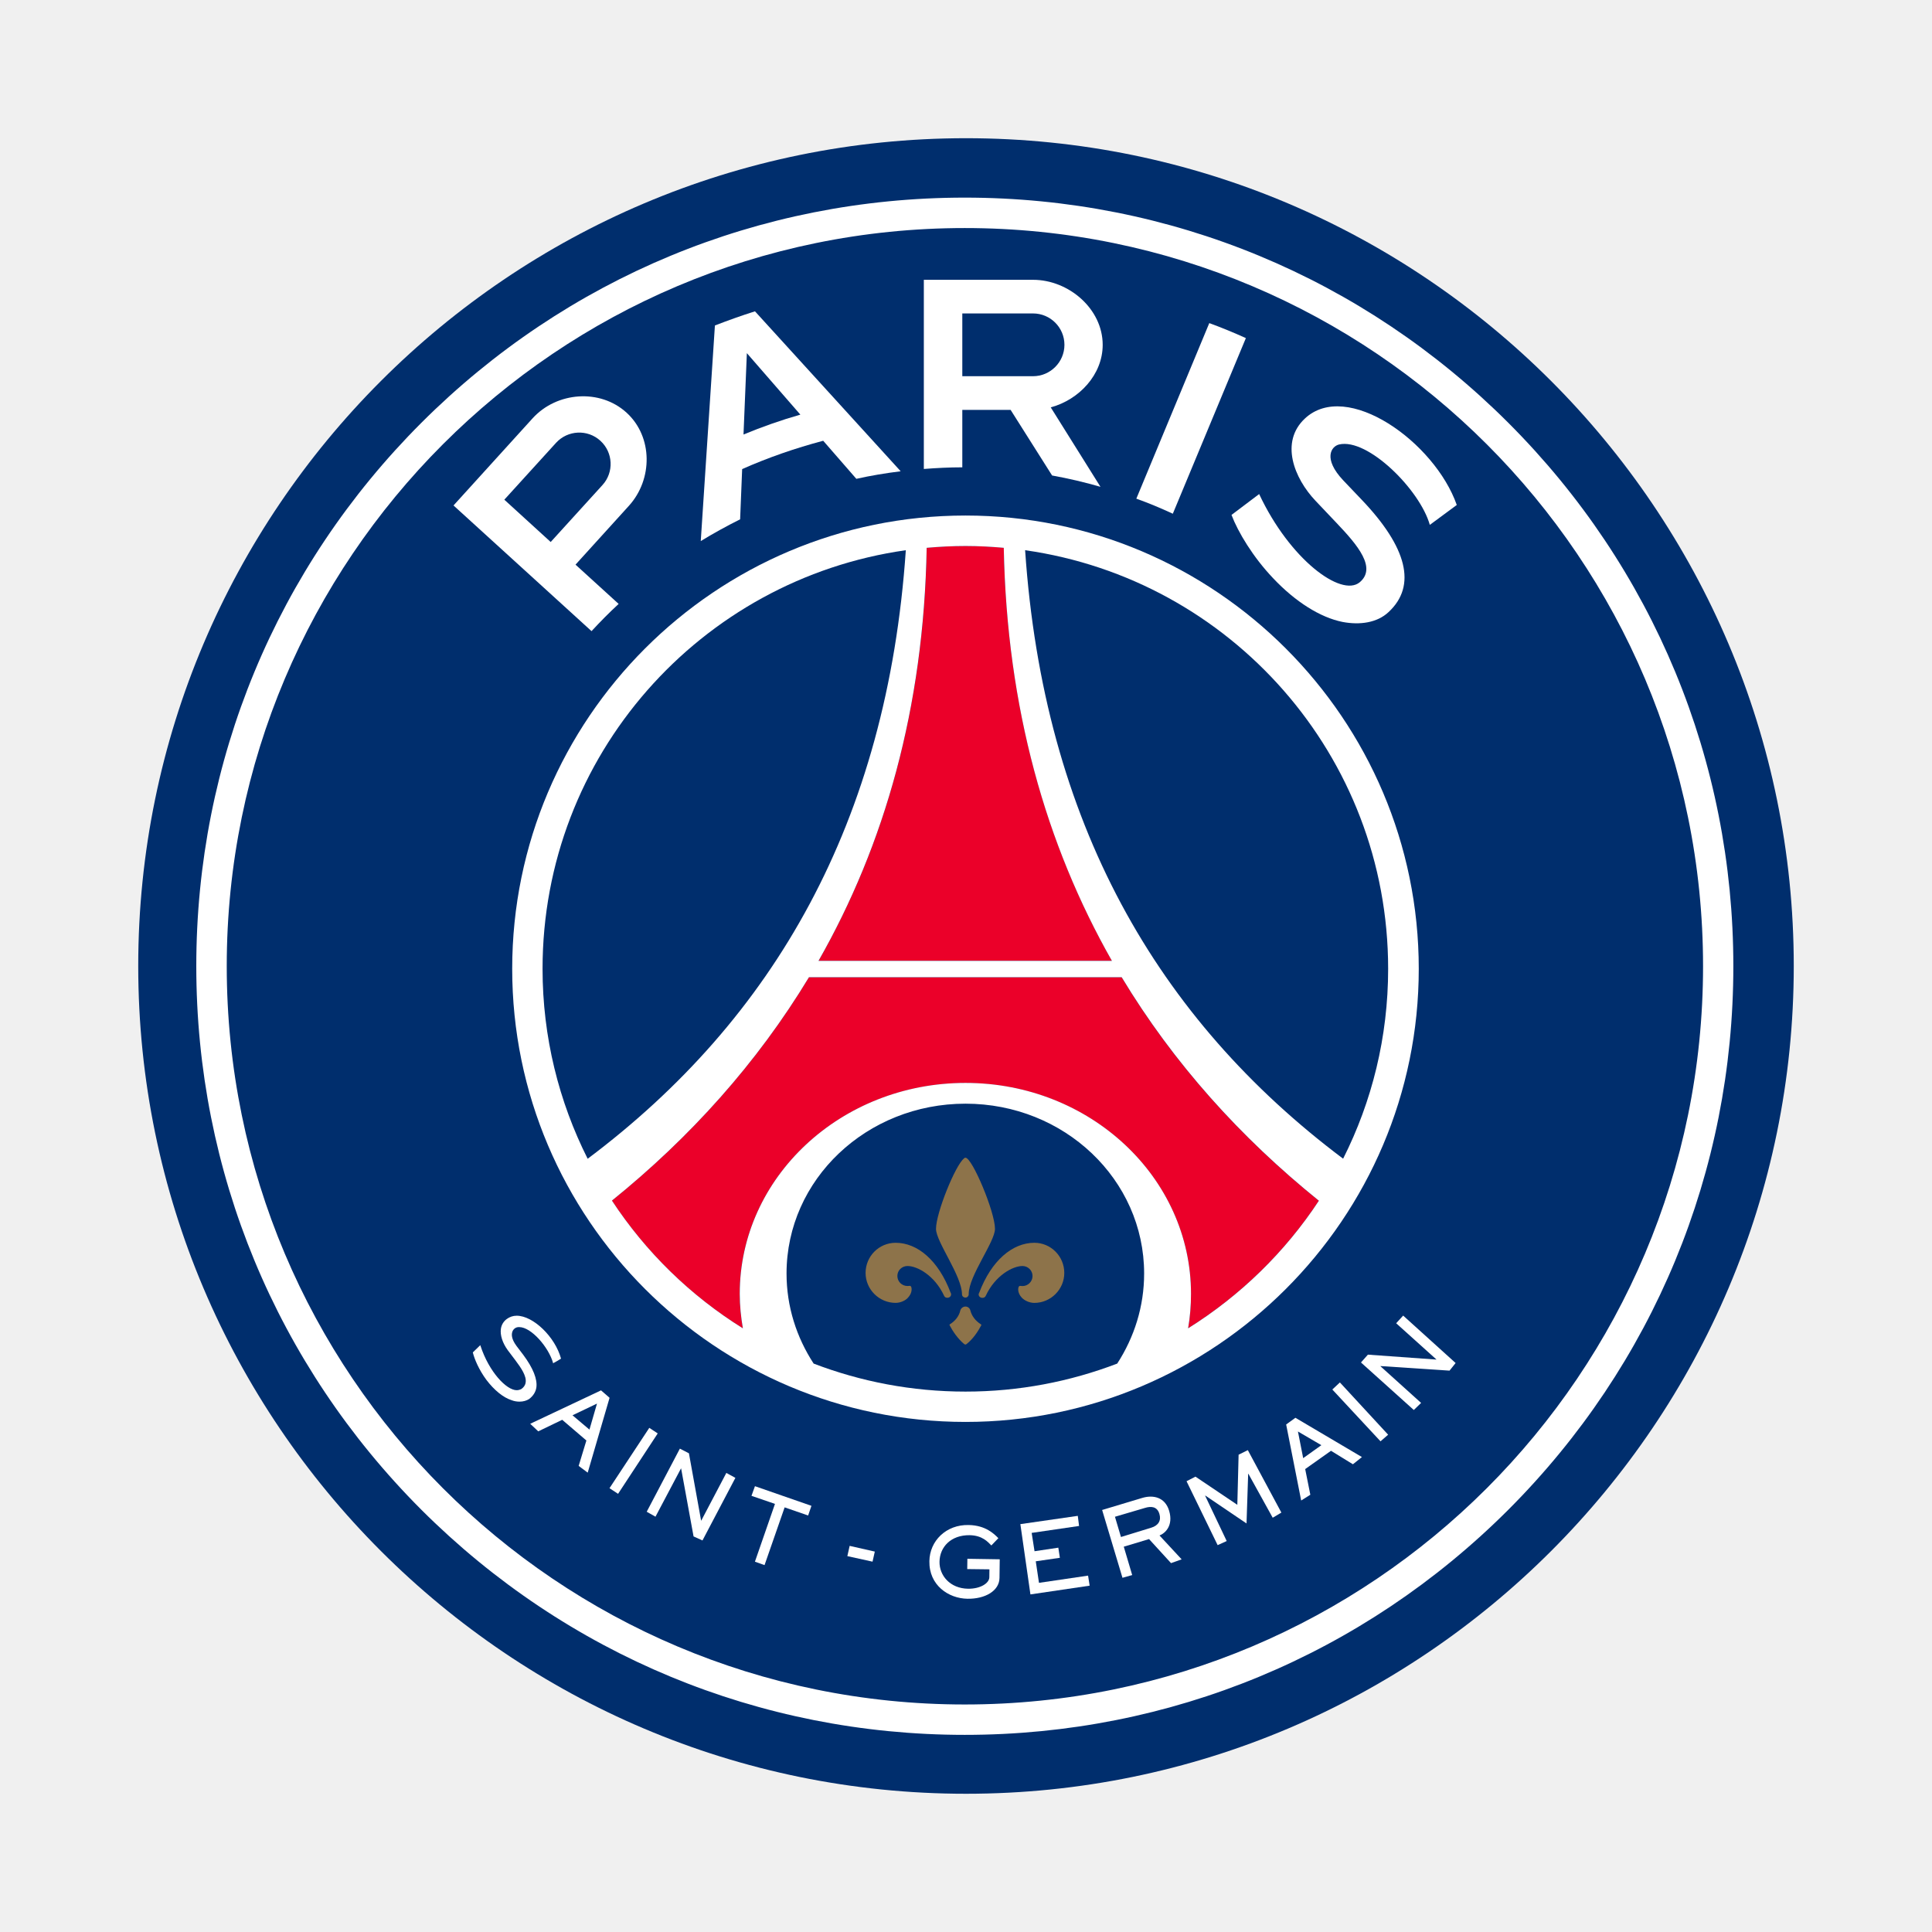
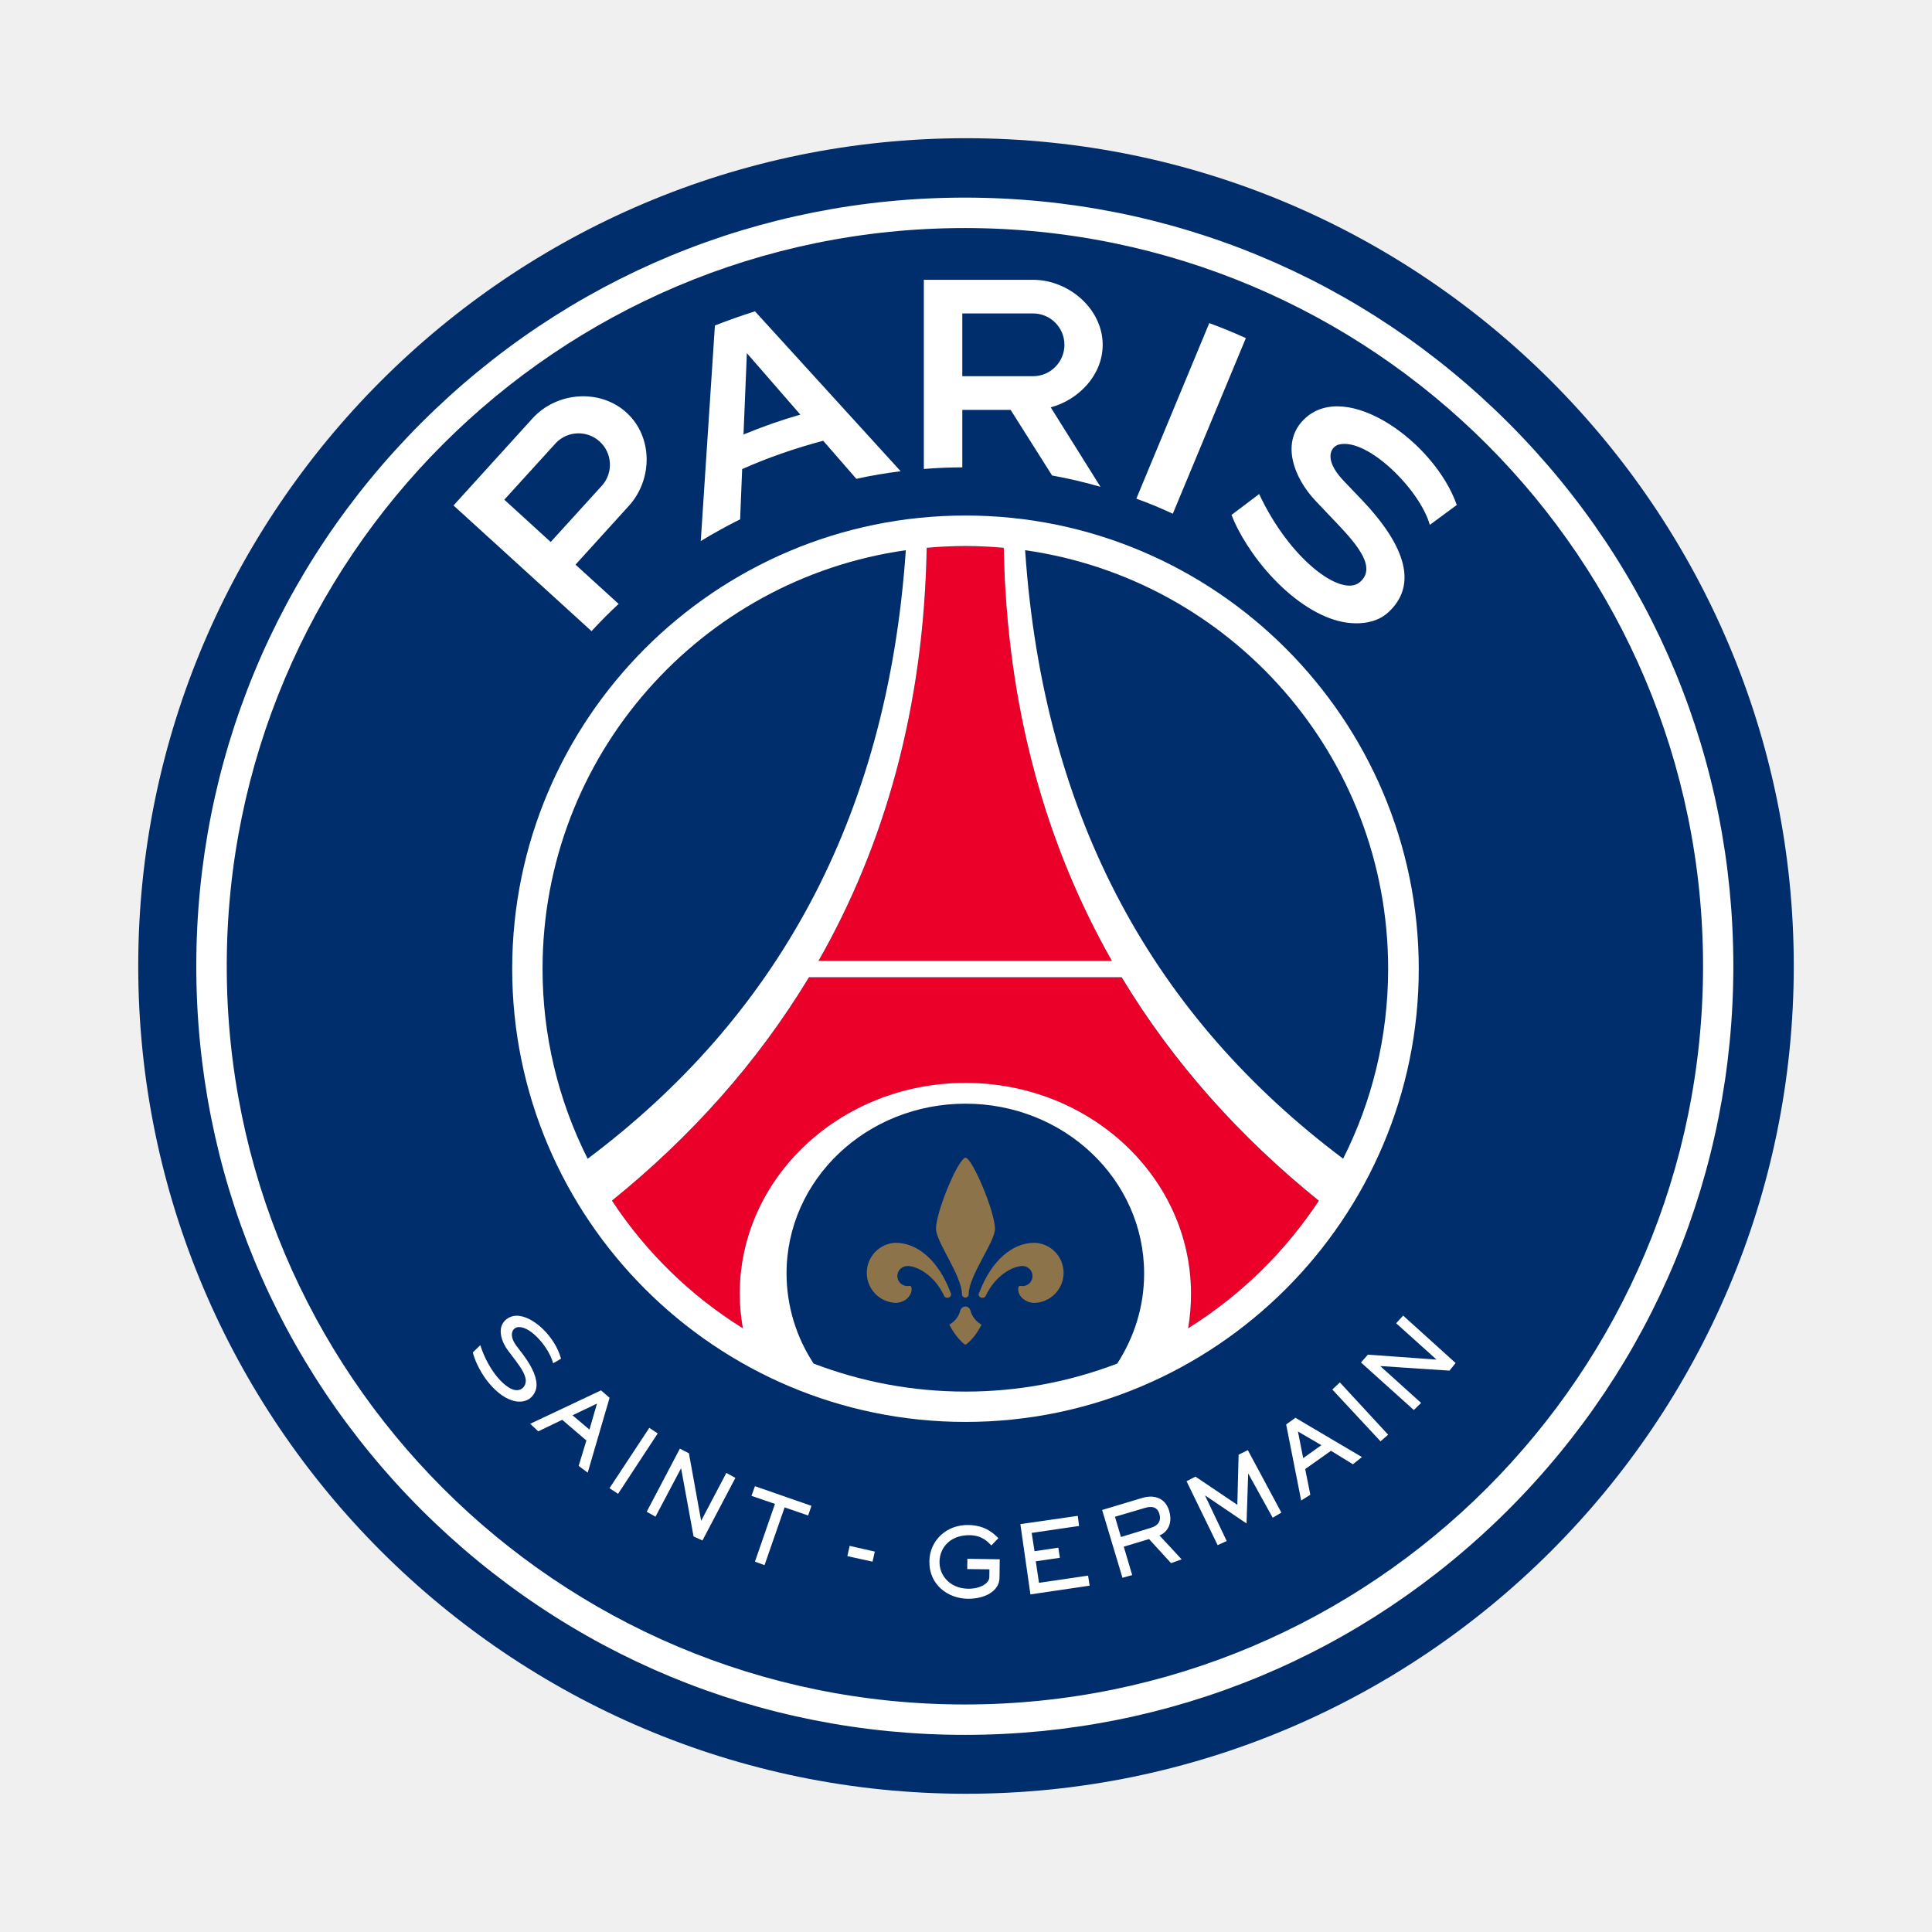
- <svg xmlns="http://www.w3.org/2000/svg" version="1.1" id="Calque_1" x="0px" y="0px" width="80px" height="80px" viewBox="0 0 80 80" enable-background="new 0 0 80 80" xml:space="preserve">
-   <path fill="#002E6D" d="M40,5.723C21.102,5.723,5.724,21.1,5.724,40c0,18.903,15.377,34.276,34.276,34.276  c18.904,0,34.276-15.373,34.276-34.276C74.276,21.102,58.904,5.723,40,5.723z" />
-   <path fill="#FFFFFF" d="M39.948,9.443c16.882,0,30.572,13.688,30.572,30.563c0,16.885-13.69,30.573-30.572,30.573  c-16.876,0-30.559-13.688-30.559-30.573C9.389,23.132,23.072,9.443,39.948,9.443 M39.948,8.183c-8.495,0-16.486,3.314-22.5,9.324  c-6.01,6.009-9.32,14.003-9.32,22.5c0,8.499,3.31,16.493,9.32,22.509c6.015,6.005,14.005,9.321,22.5,9.321  c8.511,0,16.493-3.312,22.508-9.321c6.012-6.016,9.318-14.009,9.318-22.509c0-8.496-3.307-16.49-9.318-22.5  C56.441,11.496,48.459,8.183,39.948,8.183L39.948,8.183z" />
-   <path fill="none" d="M23.025,18.336l-2.142,2.355l1.92,1.752l2.142-2.356c0.484-0.529,0.446-1.352-0.084-1.835  C24.332,17.767,23.509,17.807,23.025,18.336z" />
-   <path fill="none" d="M44.076,14.278c0-0.718-0.583-1.299-1.301-1.299h-2.928v2.6h2.928C43.493,15.578,44.076,14.992,44.076,14.278z" />
-   <path fill="none" d="M24.862,18.251c-0.53-0.485-1.352-0.445-1.836,0.084l-2.142,2.355l1.92,1.752l2.142-2.356  C25.43,19.558,25.392,18.735,24.862,18.251z" />
-   <path fill="none" d="M44.076,14.278c0-0.718-0.583-1.299-1.301-1.299h-2.928v2.6h2.928C43.493,15.578,44.076,14.992,44.076,14.278z" />
-   <path fill="#FFFFFF" d="M48.564,21.272L51.589,14c-0.495-0.224-0.995-0.431-1.515-0.621l-3.021,7.27  C47.573,20.833,48.074,21.046,48.564,21.272z" />
-   <path fill="#FFFFFF" d="M39.847,19.352v-2.38h2l1.718,2.717c0.68,0.123,1.346,0.279,2.003,0.469l-2.059-3.29  c1.175-0.317,2.151-1.355,2.151-2.589c0-1.488-1.404-2.693-2.885-2.693h-4.521v7.833c0.525-0.041,1.055-0.068,1.591-0.068  C39.846,19.352,39.847,19.352,39.847,19.352z M39.847,12.979h2.928c0.718,0,1.301,0.582,1.301,1.299c0,0.714-0.583,1.3-1.301,1.3  h-2.928V12.979z" />
-   <path fill="#FFFFFF" d="M25.617,25.007l-1.786-1.626l2.209-2.435c0.997-1.098,0.997-2.861-0.095-3.858  c-1.098-1.003-2.886-0.867-3.888,0.23l-3.278,3.612l5.715,5.204C24.852,25.747,25.227,25.365,25.617,25.007z M20.883,20.691  l2.142-2.355c0.483-0.529,1.307-0.569,1.836-0.084c0.53,0.483,0.568,1.307,0.084,1.835l-2.142,2.356L20.883,20.691z" />
-   <path fill="#FFFFFF" d="M55.449,18.405c1.187-0.277,3.347,1.875,3.757,3.329c0.353-0.259,1.116-0.824,1.116-0.824  c-0.913-2.606-4.561-5.209-6.293-3.576c-1.031,0.967-0.45,2.462,0.447,3.406l0.871,0.918c0.888,0.931,1.663,1.863,0.953,2.455  c-0.766,0.627-2.894-0.95-4.161-3.655l-1.145,0.864c0.272,0.716,0.891,1.745,1.717,2.614c0.934,0.992,1.965,1.632,2.875,1.816  c0.723,0.139,1.442,0.035,1.91-0.406c1.184-1.096,0.759-2.69-1.103-4.645l-0.772-0.81C54.773,18.992,55.121,18.482,55.449,18.405z" />
-   <path fill="#FFFFFF" d="M31.262,12.891c-0.563,0.178-1.112,0.375-1.659,0.586l-0.586,8.928c0.529-0.324,1.072-0.622,1.63-0.901  l0.084-2.08c1.075-0.477,2.2-0.867,3.356-1.173l1.372,1.576c0.599-0.134,1.211-0.235,1.836-0.313L31.262,12.891z M30.787,17.992  l0.139-3.369l2.215,2.546C32.337,17.398,31.553,17.676,30.787,17.992z" />
-   <path fill="none" d="M42.448,22.783c0.766,11.252,5.459,19.408,13.166,25.196c1.195-2.36,1.866-5.036,1.866-7.861  C57.48,31.284,50.945,23.988,42.448,22.783z" />
-   <path fill="none" d="M37.507,22.783c-8.5,1.203-15.042,8.499-15.042,17.334c0,2.826,0.677,5.502,1.867,7.865  C32.048,42.194,36.738,34.037,37.507,22.783z" />
-   <path fill="#002E6D" d="M39.979,45.7c-4.095,0-7.411,3.141-7.411,7.032c0,1.37,0.412,2.642,1.122,3.73  c1.951,0.746,4.069,1.16,6.288,1.16c2.212,0,4.33-0.414,6.283-1.16c0.704-1.089,1.115-2.36,1.115-3.73  C47.376,48.841,44.068,45.7,39.979,45.7z" />
-   <path fill="#EB0029" d="M46.446,40.468h-12.95c-2.147,3.556-4.92,6.632-8.158,9.247c1.398,2.13,3.247,3.936,5.422,5.288  c-0.083-0.466-0.13-0.942-0.13-1.425c0-4.824,4.186-8.732,9.349-8.732c5.157,0,9.337,3.908,9.337,8.732  c0,0.482-0.037,0.961-0.12,1.425c2.162-1.353,4.015-3.156,5.414-5.283C51.363,47.104,48.589,44.026,46.446,40.468z" />
-   <path fill="#EB0029" d="M46.045,39.785c-2.731-4.804-4.353-10.474-4.48-17.102c-0.519-0.046-1.053-0.075-1.584-0.075  c-0.546,0-1.079,0.03-1.607,0.076c-0.12,6.627-1.742,12.297-4.479,17.102L46.045,39.785L46.045,39.785z" />
-   <path fill="#FFFFFF" d="M39.979,21.347c-10.352,0-18.77,8.417-18.77,18.77c0,10.345,8.418,18.762,18.77,18.762  c10.34,0,18.769-8.418,18.769-18.762C58.748,29.765,50.319,21.347,39.979,21.347z M39.979,22.609c0.53,0,1.067,0.028,1.585,0.075  c0.126,6.627,1.747,12.298,4.478,17.102H33.893c2.737-4.804,4.359-10.473,4.479-17.102C38.9,22.637,39.434,22.609,39.979,22.609z   M22.466,40.117c0-8.835,6.541-16.13,15.042-17.334c-0.771,11.254-5.459,19.411-13.174,25.199  C23.143,45.619,22.466,42.943,22.466,40.117z M46.262,56.463c-1.951,0.746-4.07,1.16-6.283,1.16c-2.219,0-4.337-0.414-6.288-1.16  c-0.709-1.089-1.122-2.36-1.122-3.73c0-3.892,3.315-7.032,7.411-7.032c4.089,0,7.396,3.141,7.396,7.032  C47.376,54.103,46.966,55.374,46.262,56.463z M49.197,55.003c0.081-0.469,0.12-0.942,0.12-1.427c0-4.824-4.181-8.735-9.337-8.735  c-5.163,0-9.349,3.911-9.349,8.735c0,0.484,0.049,0.961,0.13,1.427c-2.174-1.353-4.024-3.16-5.422-5.289  c3.236-2.613,6.009-5.693,8.158-9.248h12.95c2.146,3.558,4.917,6.634,8.165,9.253C53.212,51.847,51.359,53.65,49.197,55.003z   M42.448,22.783c8.497,1.205,15.032,8.5,15.032,17.334c0,2.826-0.671,5.498-1.864,7.862C47.907,42.191,43.212,34.036,42.448,22.783z  " />
-   <path fill="#8D734A" d="M40.595,54.823c-0.199-0.132-0.356-0.324-0.416-0.564c-0.021-0.088-0.104-0.158-0.2-0.158  c-0.102,0-0.186,0.07-0.213,0.158c-0.053,0.24-0.211,0.433-0.414,0.564c-0.039,0.021-0.042,0.035-0.028,0.058  c0.129,0.247,0.339,0.555,0.595,0.769c0.03,0.024,0.054,0.024,0.061,0.024c0.006,0,0.018,0,0.049-0.024  c0.269-0.214,0.47-0.521,0.601-0.769C40.64,54.858,40.637,54.844,40.595,54.823z" />
-   <path fill="#8D734A" d="M41.2,50.884c0-0.705-0.944-2.945-1.22-2.945c-0.03,0-0.05,0.009-0.072,0.039  c-0.345,0.271-1.15,2.242-1.15,2.906c0,0.54,1.076,1.943,1.076,2.715l0,0l0,0c0,0.068,0.061,0.131,0.146,0.131  c0.077,0,0.132-0.068,0.132-0.131c0-0.002,0-0.017,0-0.019C40.116,52.821,41.2,51.424,41.2,50.884z" />
-   <path fill="#8D734A" d="M39.364,53.531c-0.503-1.34-1.372-2.07-2.278-2.07c-0.686,0-1.244,0.556-1.244,1.249  c0,0.678,0.557,1.239,1.244,1.239c0.204,0,0.418-0.1,0.518-0.223c0.183-0.198,0.147-0.402,0.127-0.438  c-0.02-0.054-0.063-0.044-0.083-0.042c-0.017,0.002-0.05,0.005-0.069,0.005c-0.232,0-0.421-0.184-0.421-0.416  c0-0.231,0.188-0.412,0.421-0.412c0.407,0,1.122,0.392,1.512,1.227c0,0.002,0,0.002,0.001,0.002c0,0.002,0.001,0.004,0.003,0.007  l0,0c0.022,0.054,0.078,0.082,0.135,0.079c0.085,0,0.153-0.061,0.153-0.144C39.382,53.566,39.378,53.548,39.364,53.531z" />
-   <path fill="#8D734A" d="M42.831,51.461c-0.904,0-1.78,0.73-2.285,2.07c-0.007,0.017-0.022,0.035-0.023,0.065  c0,0.084,0.07,0.145,0.153,0.145c0.063,0.002,0.119-0.028,0.141-0.082l0,0c0.002-0.003,0.002-0.005,0.002-0.007  c0.002,0,0.002,0,0.002-0.002c0.39-0.835,1.113-1.227,1.519-1.227c0.222,0,0.415,0.181,0.415,0.414c0,0.232-0.193,0.416-0.414,0.416  c-0.031,0-0.06-0.002-0.074-0.005c-0.028-0.002-0.067-0.013-0.085,0.041c-0.026,0.035-0.059,0.24,0.122,0.438  c0.111,0.123,0.318,0.223,0.527,0.223c0.681,0,1.239-0.561,1.239-1.239C44.07,52.017,43.513,51.461,42.831,51.461z" />
-   <path fill="#FFFFFF" d="M24.336,60.979L23.961,60.7l0.32-1.052l-1.001-0.857l-0.992,0.478l-0.333-0.313l2.932-1.384l0.354,0.308  L24.336,60.979z M24.72,58.12l-1.014,0.484l0.702,0.593L24.72,58.12z" />
-   <path fill="#FFFFFF" d="M27.235,59.355l-1.642,2.501l-0.355-0.233l1.648-2.499L27.235,59.355z" />
-   <path fill="#FFFFFF" d="M28.527,60.178l0.504,2.786l0.006,0.002l1.039-1.975l0.375,0.204l-1.363,2.592l-0.369-0.167l-0.515-2.813  l-0.005-0.003l-1.057,1.999l-0.363-0.205l1.373-2.613L28.527,60.178z" />
-   <path fill="#FFFFFF" d="M33.6,62.353l-0.137,0.4l-0.973-0.336l-0.832,2.391l-0.398-0.142l0.83-2.393l-0.973-0.334l0.144-0.399  L33.6,62.353z" />
-   <path fill="#FFFFFF" d="M40.057,64.546l1.34,0.021l-0.01,0.772c-0.008,0.534-0.592,0.874-1.328,0.862  c-0.786-0.012-1.595-0.562-1.575-1.557c0.01-0.836,0.693-1.52,1.626-1.496c0.707,0.011,1.063,0.375,1.23,0.545l-0.29,0.301  c-0.146-0.147-0.371-0.415-0.897-0.425c-0.778-0.011-1.242,0.49-1.25,1.101c-0.008,0.571,0.438,1.103,1.179,1.116  c0.508,0.008,0.879-0.226,0.884-0.473l0.004-0.33l-0.919-0.011L40.057,64.546z" />
-   <path fill="#FFFFFF" d="M44.629,62.768l0.053,0.419l-1.963,0.287l0.119,0.759l0.985-0.147l0.064,0.419l-0.998,0.145l0.133,0.892  l2.033-0.299l0.065,0.416l-2.452,0.362l-0.417-2.91L44.629,62.768z" />
-   <path fill="#FFFFFF" d="M47.287,62.029c0.455-0.141,0.955-0.041,1.125,0.531c0.181,0.616-0.165,0.928-0.399,1.021l0.916,0.988  l-0.439,0.157l-0.91-0.996l-1.047,0.315l0.349,1.175l-0.403,0.113l-0.842-2.808L47.287,62.029z M46.168,62.806l0.249,0.838  l1.247-0.383c0.308-0.092,0.425-0.303,0.345-0.571c-0.094-0.321-0.357-0.324-0.593-0.252L46.168,62.806z" />
-   <path fill="#FFFFFF" d="M56.395,60.334l-0.374,0.298l-0.907-0.558l-1.069,0.757l0.213,1.063l-0.379,0.239l-0.622-3.148l0.383-0.278  L56.395,60.334z M53.745,59.275l0.217,1.104l0.753-0.537L53.745,59.275z" />
-   <path fill="#FFFFFF" d="M55.482,57.244l1.998,2.164l-0.316,0.274l-1.995-2.145L55.482,57.244z" />
-   <path fill="#FFFFFF" d="M56.642,56.093l2.832,0.204l0.005-0.004l-1.667-1.5l0.29-0.317l2.172,1.964l-0.252,0.315l-2.855-0.189  l-0.007,0.006l1.685,1.52l-0.302,0.293l-2.188-1.968L56.642,56.093z" />
-   <polygon fill="#FFFFFF" points="51.67,60.047 51.288,60.236 51.235,62.311 49.502,61.145 49.132,61.334 50.42,63.981 50.795,63.811   49.902,61.934 49.913,61.93 51.616,63.083 51.684,61.028 51.692,61.024 52.7,62.846 53.059,62.633 " />
-   <path fill="#FFFFFF" d="M23.23,56.256c-0.242-0.896-1.148-1.775-1.836-1.775c-0.154,0-0.289,0.049-0.408,0.135  c-0.136,0.1-0.22,0.241-0.245,0.405c-0.039,0.263,0.069,0.592,0.284,0.887l0.315,0.417c0.242,0.321,0.472,0.662,0.425,0.924  c-0.017,0.115-0.081,0.2-0.178,0.268c-0.061,0.03-0.121,0.048-0.193,0.048c-0.422,0-1.143-0.754-1.497-1.836l-0.008-0.03  l-0.306,0.297l-0.004,0.005l0.001,0.006c0.066,0.271,0.253,0.716,0.56,1.13c0.327,0.431,0.703,0.736,1.049,0.844  c0.114,0.044,0.226,0.058,0.328,0.058c0.154,0,0.289-0.043,0.394-0.109c0.169-0.13,0.268-0.289,0.298-0.472  c0.05-0.345-0.131-0.807-0.547-1.364l-0.277-0.364c-0.218-0.298-0.21-0.483-0.163-0.604c0.04-0.094,0.127-0.163,0.23-0.172  c0.014-0.002,0.027-0.002,0.047-0.002c0.502,0,1.218,0.835,1.401,1.48l0.003,0.023l0.018-0.016c0.102-0.054,0.225-0.124,0.299-0.174  l0.009-0.004V56.256z" />
-   <path fill="#FFFFFF" d="M36.13,64.665l-1.043-0.229l0.095-0.425l1.042,0.237L36.13,64.665z" />
+ <svg xmlns="http://www.w3.org/2000/svg" width="80" height="80" viewBox="0 0 80 80">
+   <path fill="#002E6D" d="M40 5.723C21.102 5.723 5.724 21.1 5.724 40c0 18.903 15.377 34.276 34.276 34.276 18.904 0 34.276-15.373 34.276-34.276C74.276 21.102 58.904 5.723 40 5.723z" />
+   <path fill="#FFF" d="M39.948 9.443c16.882 0 30.572 13.688 30.572 30.563 0 16.885-13.69 30.573-30.572 30.573-16.876 0-30.559-13.688-30.559-30.573 0-16.874 13.683-30.563 30.559-30.563m0-1.26c-8.495 0-16.486 3.314-22.5 9.324-6.01 6.009-9.32 14.003-9.32 22.5 0 8.499 3.31 16.493 9.32 22.509 6.015 6.005 14.005 9.321 22.5 9.321 8.511 0 16.493-3.312 22.508-9.321 6.012-6.016 9.318-14.009 9.318-22.509 0-8.496-3.307-16.49-9.318-22.5-6.015-6.011-13.997-9.324-22.508-9.324z" />
+   <path fill="none" d="M23.025 18.336l-2.142 2.355 1.92 1.752 2.142-2.356a1.298 1.298 0 1 0-1.92-1.751zM44.076 14.278a1.3 1.3 0 0 0-1.301-1.299h-2.928v2.6h2.928a1.305 1.305 0 0 0 1.301-1.301z" />
+   <path fill="none" d="M24.862 18.251a1.3 1.3 0 0 0-1.836.084l-2.142 2.355 1.92 1.752 2.142-2.356a1.298 1.298 0 0 0-.084-1.835zM44.076 14.278a1.3 1.3 0 0 0-1.301-1.299h-2.928v2.6h2.928a1.305 1.305 0 0 0 1.301-1.301z" />
+   <path fill="#FFF" d="M48.564 21.272L51.589 14a21.834 21.834 0 0 0-1.515-.621l-3.021 7.27c.52.184 1.021.397 1.511.623zM39.847 19.352v-2.38h2l1.718 2.717c.68.123 1.346.279 2.003.469l-2.059-3.29c1.175-.317 2.151-1.355 2.151-2.589 0-1.488-1.404-2.693-2.885-2.693h-4.521v7.833a20.41 20.41 0 0 1 1.593-.067zm0-6.373h2.928a1.3 1.3 0 0 1 1.301 1.299c0 .714-.583 1.3-1.301 1.3h-2.928v-2.599zM25.617 25.007l-1.786-1.626 2.209-2.435c.997-1.098.997-2.861-.095-3.858-1.098-1.003-2.886-.867-3.888.23l-3.278 3.612 5.715 5.204c.358-.387.733-.769 1.123-1.127zm-4.734-4.316l2.142-2.355a1.3 1.3 0 0 1 1.92 1.751l-2.142 2.356-1.92-1.752zM55.449 18.405c1.187-.277 3.347 1.875 3.757 3.329.353-.259 1.116-.824 1.116-.824-.913-2.606-4.561-5.209-6.293-3.576-1.031.967-.45 2.462.447 3.406l.871.918c.888.931 1.663 1.863.953 2.455-.766.627-2.894-.95-4.161-3.655l-1.145.864c.272.716.891 1.745 1.717 2.614.934.992 1.965 1.632 2.875 1.816.723.139 1.442.035 1.91-.406 1.184-1.096.759-2.69-1.103-4.645l-.772-.81c-.848-.899-.5-1.409-.172-1.486zM31.262 12.891a28.32 28.32 0 0 0-1.659.586l-.586 8.928a21.657 21.657 0 0 1 1.63-.901l.084-2.08c1.075-.477 2.2-.867 3.356-1.173l1.372 1.576a19.42 19.42 0 0 1 1.836-.313l-6.033-6.623zm-.475 5.101l.139-3.369 2.215 2.546c-.804.229-1.588.507-2.354.823z" />
+   <path fill="none" d="M42.448 22.783c.766 11.252 5.459 19.408 13.166 25.196a17.366 17.366 0 0 0 1.866-7.861c0-8.834-6.535-16.13-15.032-17.335zM37.507 22.783c-8.5 1.203-15.042 8.499-15.042 17.334 0 2.826.677 5.502 1.867 7.865 7.716-5.788 12.406-13.945 13.175-25.199z" />
+   <path fill="#002E6D" d="M39.979 45.7c-4.095 0-7.411 3.141-7.411 7.032 0 1.37.412 2.642 1.122 3.73a17.565 17.565 0 0 0 6.288 1.16c2.212 0 4.33-.414 6.283-1.16a6.832 6.832 0 0 0 1.115-3.73c0-3.891-3.308-7.032-7.397-7.032z" />
+   <path fill="#EB0029" d="M46.446 40.468h-12.95c-2.147 3.556-4.92 6.632-8.158 9.247a17.597 17.597 0 0 0 5.422 5.288 8.121 8.121 0 0 1-.13-1.425c0-4.824 4.186-8.732 9.349-8.732 5.157 0 9.337 3.908 9.337 8.732 0 .482-.037.961-.12 1.425a17.754 17.754 0 0 0 5.414-5.283c-3.247-2.616-6.021-5.694-8.164-9.252zM46.045 39.785c-2.731-4.804-4.353-10.474-4.48-17.102a18.028 18.028 0 0 0-1.584-.075c-.546 0-1.079.03-1.607.076-.12 6.627-1.742 12.297-4.479 17.102l12.15-.001z" />
+   <path fill="#FFF" d="M39.979 21.347c-10.352 0-18.77 8.417-18.77 18.77 0 10.345 8.418 18.762 18.77 18.762 10.34 0 18.769-8.418 18.769-18.762 0-10.352-8.429-18.77-18.769-18.77zm0 1.262c.53 0 1.067.028 1.585.075.126 6.627 1.747 12.298 4.478 17.102H33.893c2.737-4.804 4.359-10.473 4.479-17.102a18.078 18.078 0 0 1 1.607-.075zM22.466 40.117c0-8.835 6.541-16.13 15.042-17.334-.771 11.254-5.459 19.411-13.174 25.199a17.442 17.442 0 0 1-1.868-7.865zm23.796 16.346a17.562 17.562 0 0 1-6.283 1.16c-2.219 0-4.337-.414-6.288-1.16a6.797 6.797 0 0 1-1.122-3.73c0-3.892 3.315-7.032 7.411-7.032 4.089 0 7.396 3.141 7.396 7.032 0 1.37-.41 2.641-1.114 3.73zm2.935-1.46c.081-.469.12-.942.12-1.427 0-4.824-4.181-8.735-9.337-8.735-5.163 0-9.349 3.911-9.349 8.735 0 .484.049.961.13 1.427a17.633 17.633 0 0 1-5.422-5.289c3.236-2.613 6.009-5.693 8.158-9.248h12.95c2.146 3.558 4.917 6.634 8.165 9.253a17.76 17.76 0 0 1-5.415 5.284zm-6.749-32.22c8.497 1.205 15.032 8.5 15.032 17.334 0 2.826-.671 5.498-1.864 7.862-7.709-5.788-12.404-13.943-13.168-25.196z" />
+   <path fill="#8D734A" d="M40.595 54.823a.963.963 0 0 1-.416-.564.21.21 0 0 0-.2-.158.225.225 0 0 0-.213.158.915.915 0 0 1-.414.564c-.039.021-.042.035-.028.058.129.247.339.555.595.769.03.024.054.024.061.024.006 0 .018 0 .049-.024.269-.214.47-.521.601-.769.01-.023.007-.037-.035-.058zM41.2 50.884c0-.705-.944-2.945-1.22-2.945-.03 0-.05.009-.072.039-.345.271-1.15 2.242-1.15 2.906 0 .54 1.076 1.943 1.076 2.715 0 .068.061.131.146.131a.135.135 0 0 0 .132-.131v-.019c.004-.759 1.088-2.156 1.088-2.696zM39.364 53.531c-.503-1.34-1.372-2.07-2.278-2.07a1.245 1.245 0 0 0 0 2.488c.204 0 .418-.1.518-.223.183-.198.147-.402.127-.438-.02-.054-.063-.044-.083-.042a.417.417 0 0 1-.49-.411c0-.231.188-.412.421-.412.407 0 1.122.392 1.512 1.227l.001.002.003.007c.022.054.078.082.135.079.085 0 .153-.061.153-.144-.001-.028-.005-.046-.019-.063zM42.831 51.461c-.904 0-1.78.73-2.285 2.07-.007.017-.022.035-.023.065 0 .084.07.145.153.145.063.002.119-.028.141-.082.002-.003.002-.005.002-.007.002 0 .002 0 .002-.002.39-.835 1.113-1.227 1.519-1.227.222 0 .415.181.415.414a.418.418 0 0 1-.488.411c-.028-.002-.067-.013-.085.041-.026.035-.059.24.122.438a.747.747 0 0 0 .527.223 1.245 1.245 0 0 0 0-2.489z" />
+   <path fill="#FFF" d="M24.336 60.979l-.375-.279.32-1.052-1.001-.857-.992.478-.333-.313 2.932-1.384.354.308-.905 3.099zm.384-2.859l-1.014.484.702.593.312-1.077zM27.235 59.355l-1.642 2.501-.355-.233 1.648-2.499.349.231zM28.527 60.178l.504 2.786.006.002 1.039-1.975.375.204-1.363 2.592-.369-.167-.515-2.813-.005-.003-1.057 1.999-.363-.205 1.373-2.613.375.193zM33.6 62.353l-.137.4-.973-.336-.832 2.391-.398-.142.83-2.393-.973-.334.144-.399 2.339.813zM40.057 64.546l1.34.021-.01.772c-.008.534-.592.874-1.328.862-.786-.012-1.595-.562-1.575-1.557.01-.836.693-1.52 1.626-1.496.707.011 1.063.375 1.23.545l-.29.301c-.146-.147-.371-.415-.897-.425-.778-.011-1.242.49-1.25 1.101-.008.571.438 1.103 1.179 1.116.508.008.879-.226.884-.473l.004-.33-.919-.011.006-.426zM44.629 62.768l.053.419-1.963.287.119.759.985-.147.064.419-.998.145.133.892 2.033-.299.065.416-2.452.362-.417-2.91 2.378-.343zM47.287 62.029c.455-.141.955-.041 1.125.531.181.616-.165.928-.399 1.021l.916.988-.439.157-.91-.996-1.047.315.349 1.175-.403.113-.842-2.808 1.65-.496zm-1.119.777l.249.838 1.247-.383c.308-.092.425-.303.345-.571-.094-.321-.357-.324-.593-.252l-1.248.368zM56.395 60.334l-.374.298-.907-.558-1.069.757.213 1.063-.379.239-.622-3.148.383-.278 2.755 1.627zm-2.65-1.059l.217 1.104.753-.537-.97-.567zM55.482 57.244l1.998 2.164-.316.274-1.995-2.145.313-.293zM56.642 56.093l2.832.204.005-.004-1.667-1.5.29-.317 2.172 1.964-.252.315-2.855-.189-.007.006 1.685 1.52-.302.293-2.188-1.968.287-.324zM51.67 60.047l-.382.189-.053 2.075-1.733-1.166-.37.189 1.288 2.647.375-.17-.893-1.877.011-.004 1.703 1.153.068-2.055.008-.004 1.008 1.822.359-.213zM23.23 56.256c-.242-.896-1.148-1.775-1.836-1.775a.682.682 0 0 0-.408.135.607.607 0 0 0-.245.405c-.039.263.069.592.284.887l.315.417c.242.321.472.662.425.924a.39.39 0 0 1-.178.268.42.42 0 0 1-.193.048c-.422 0-1.143-.754-1.497-1.836l-.008-.03-.306.297-.004.005.001.006c.066.271.253.716.56 1.13.327.431.703.736 1.049.844a.903.903 0 0 0 .328.058.739.739 0 0 0 .394-.109.739.739 0 0 0 .298-.472c.05-.345-.131-.807-.547-1.364l-.277-.364c-.218-.298-.21-.483-.163-.604a.28.28 0 0 1 .23-.172c.014-.002.027-.002.047-.002.502 0 1.218.835 1.401 1.48l.003.023.018-.016c.102-.054.225-.124.299-.174l.009-.004v-.005zM36.13 64.665l-1.043-.229.095-.425 1.042.237-.094.417z" />
</svg>
